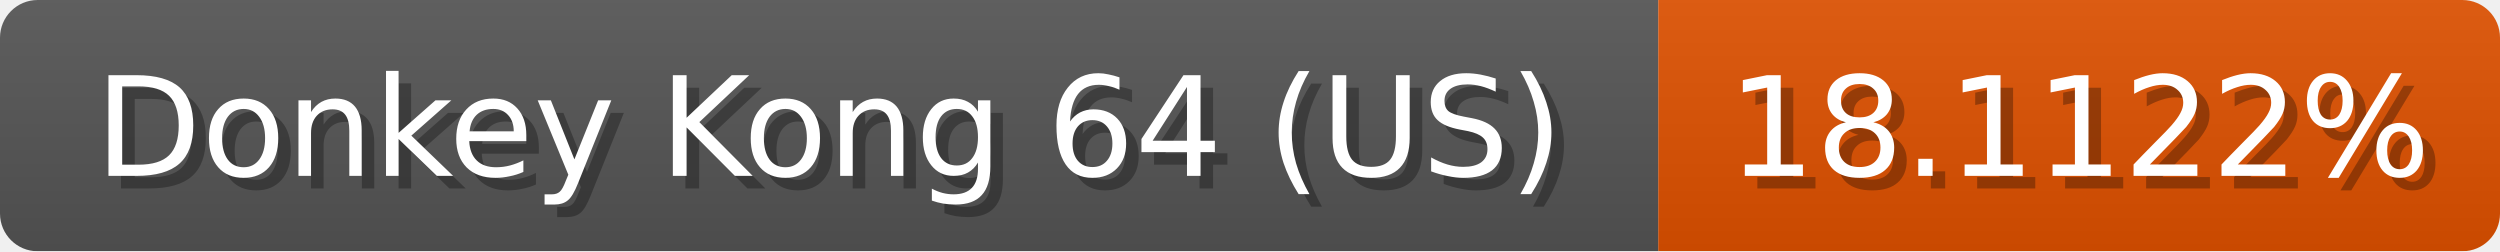
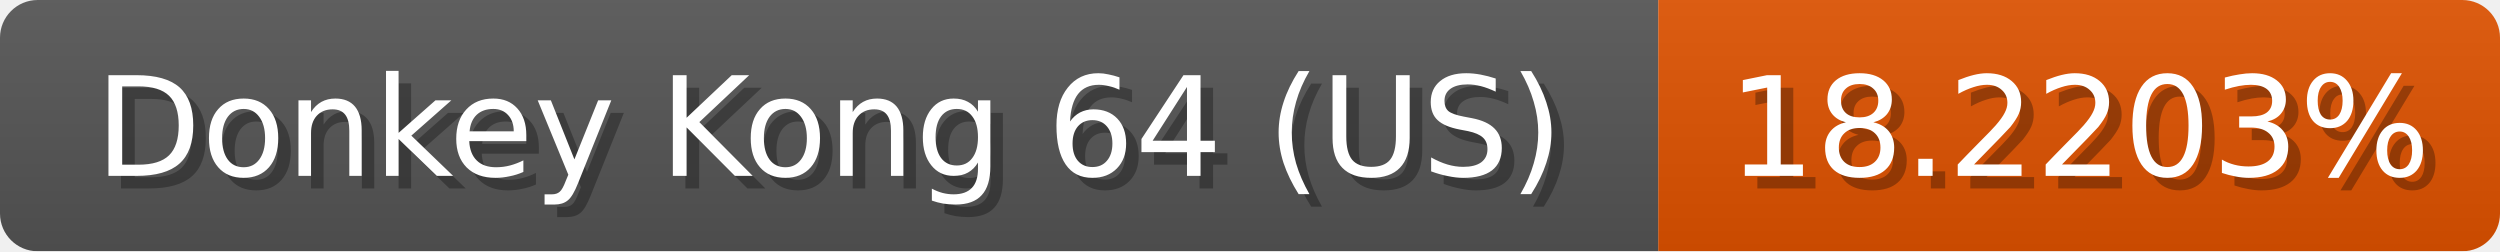
<svg xmlns="http://www.w3.org/2000/svg" width="199" height="20">
  <linearGradient id="b" x2="0" y2="100%">
    <stop offset="0" stop-color="#bbb" stop-opacity=".1" />
    <stop offset="1" stop-opacity=".1" />
  </linearGradient>
  <mask id="anybadge_1">
    <rect width="199" height="20" rx="3" fill="#fff" />
  </mask>
  <g mask="url(#anybadge_1)">
    <path fill="#555" d="M0 0h132v20H0z" />
-     <path fill="#e05100" d="M132 0h67v20H132z" />
+     <path fill="#e05200" d="M132 0h67v20H132z" />
    <path fill="url(#b)" d="M0 0h199v20H0z" />
  </g>
  <g fill="#fff" text-anchor="middle" font-family="DejaVu Sans,Verdana,Geneva,sans-serif" font-size="11">
    <text x="67.0" y="15" fill="#010101" fill-opacity=".3">Donkey Kong 64 (US)</text>
    <text x="66.0" y="14">Donkey Kong 64 (US)</text>
  </g>
  <g fill="#fff" text-anchor="middle" font-family="DejaVu Sans,Verdana,Geneva,sans-serif" font-size="11">
-     <text x="166.5" y="15" fill="#010101" fill-opacity=".3">18.1122%</text>
-     <text x="165.5" y="14">18.1122%</text>
+     <text x="166.5" y="15" fill="#010101" fill-opacity=".3">18.2203%</text>
+     <text x="165.5" y="14">18.2203%</text>
  </g>
</svg>
